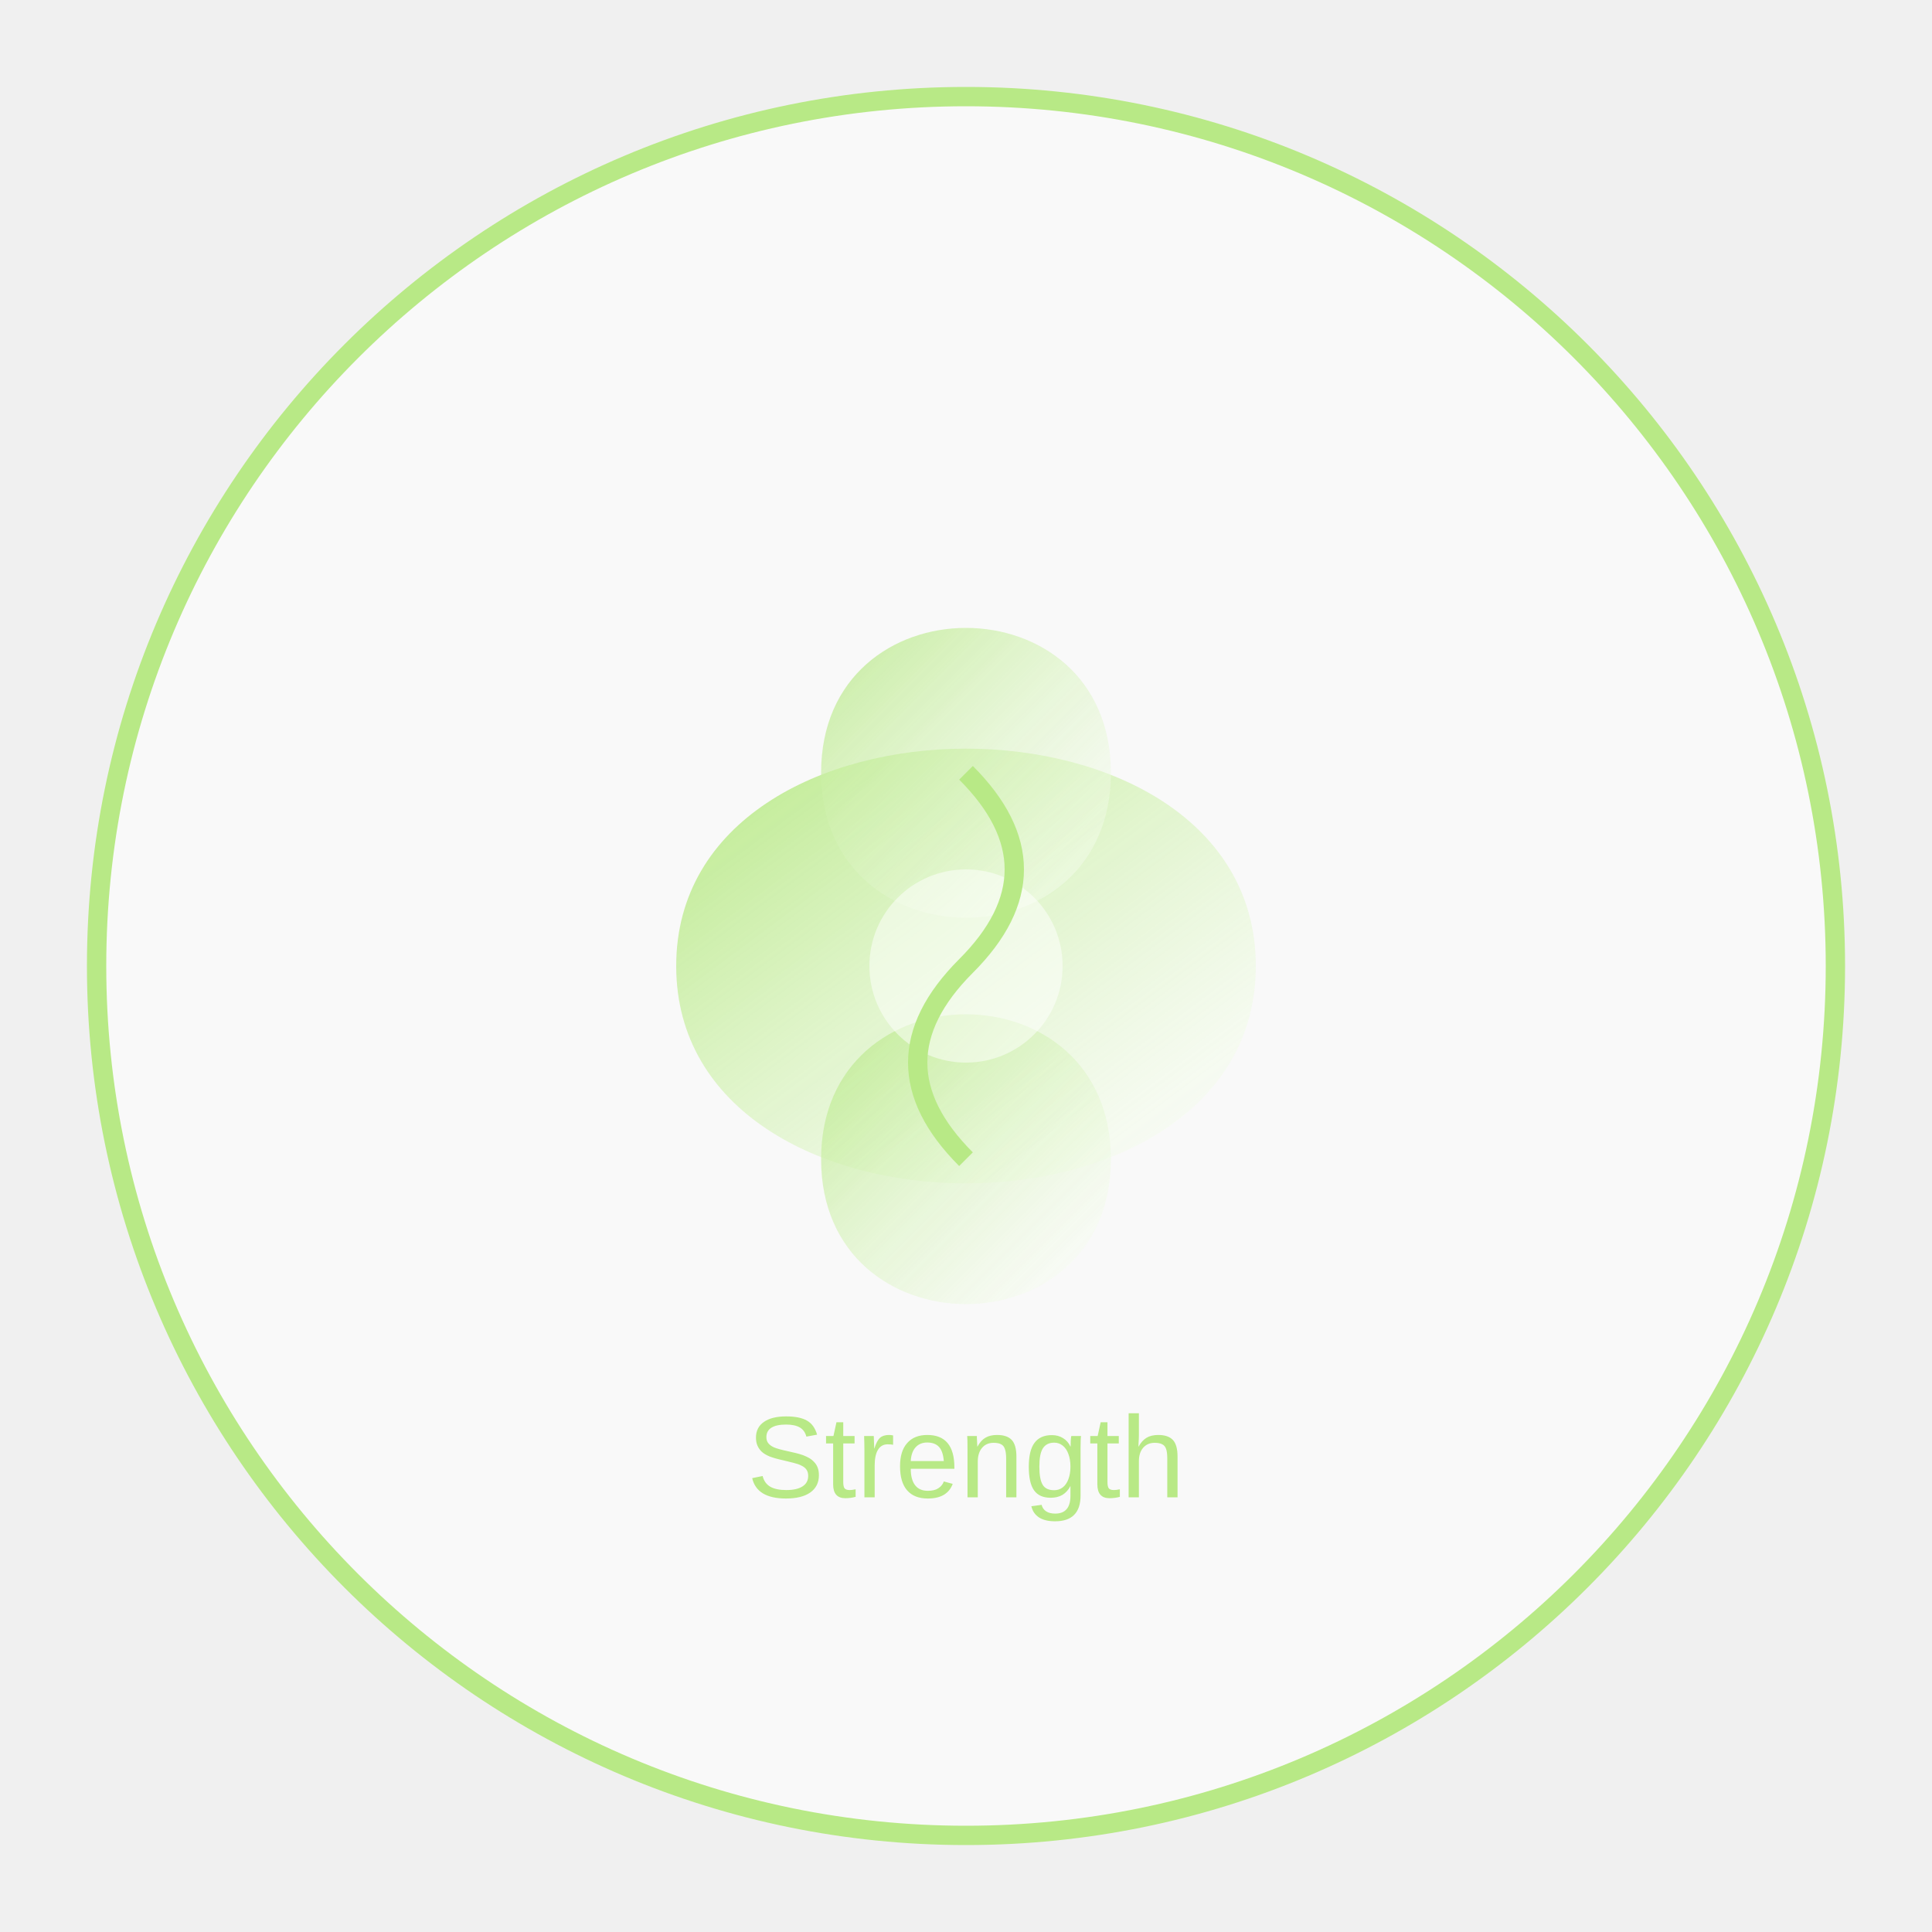
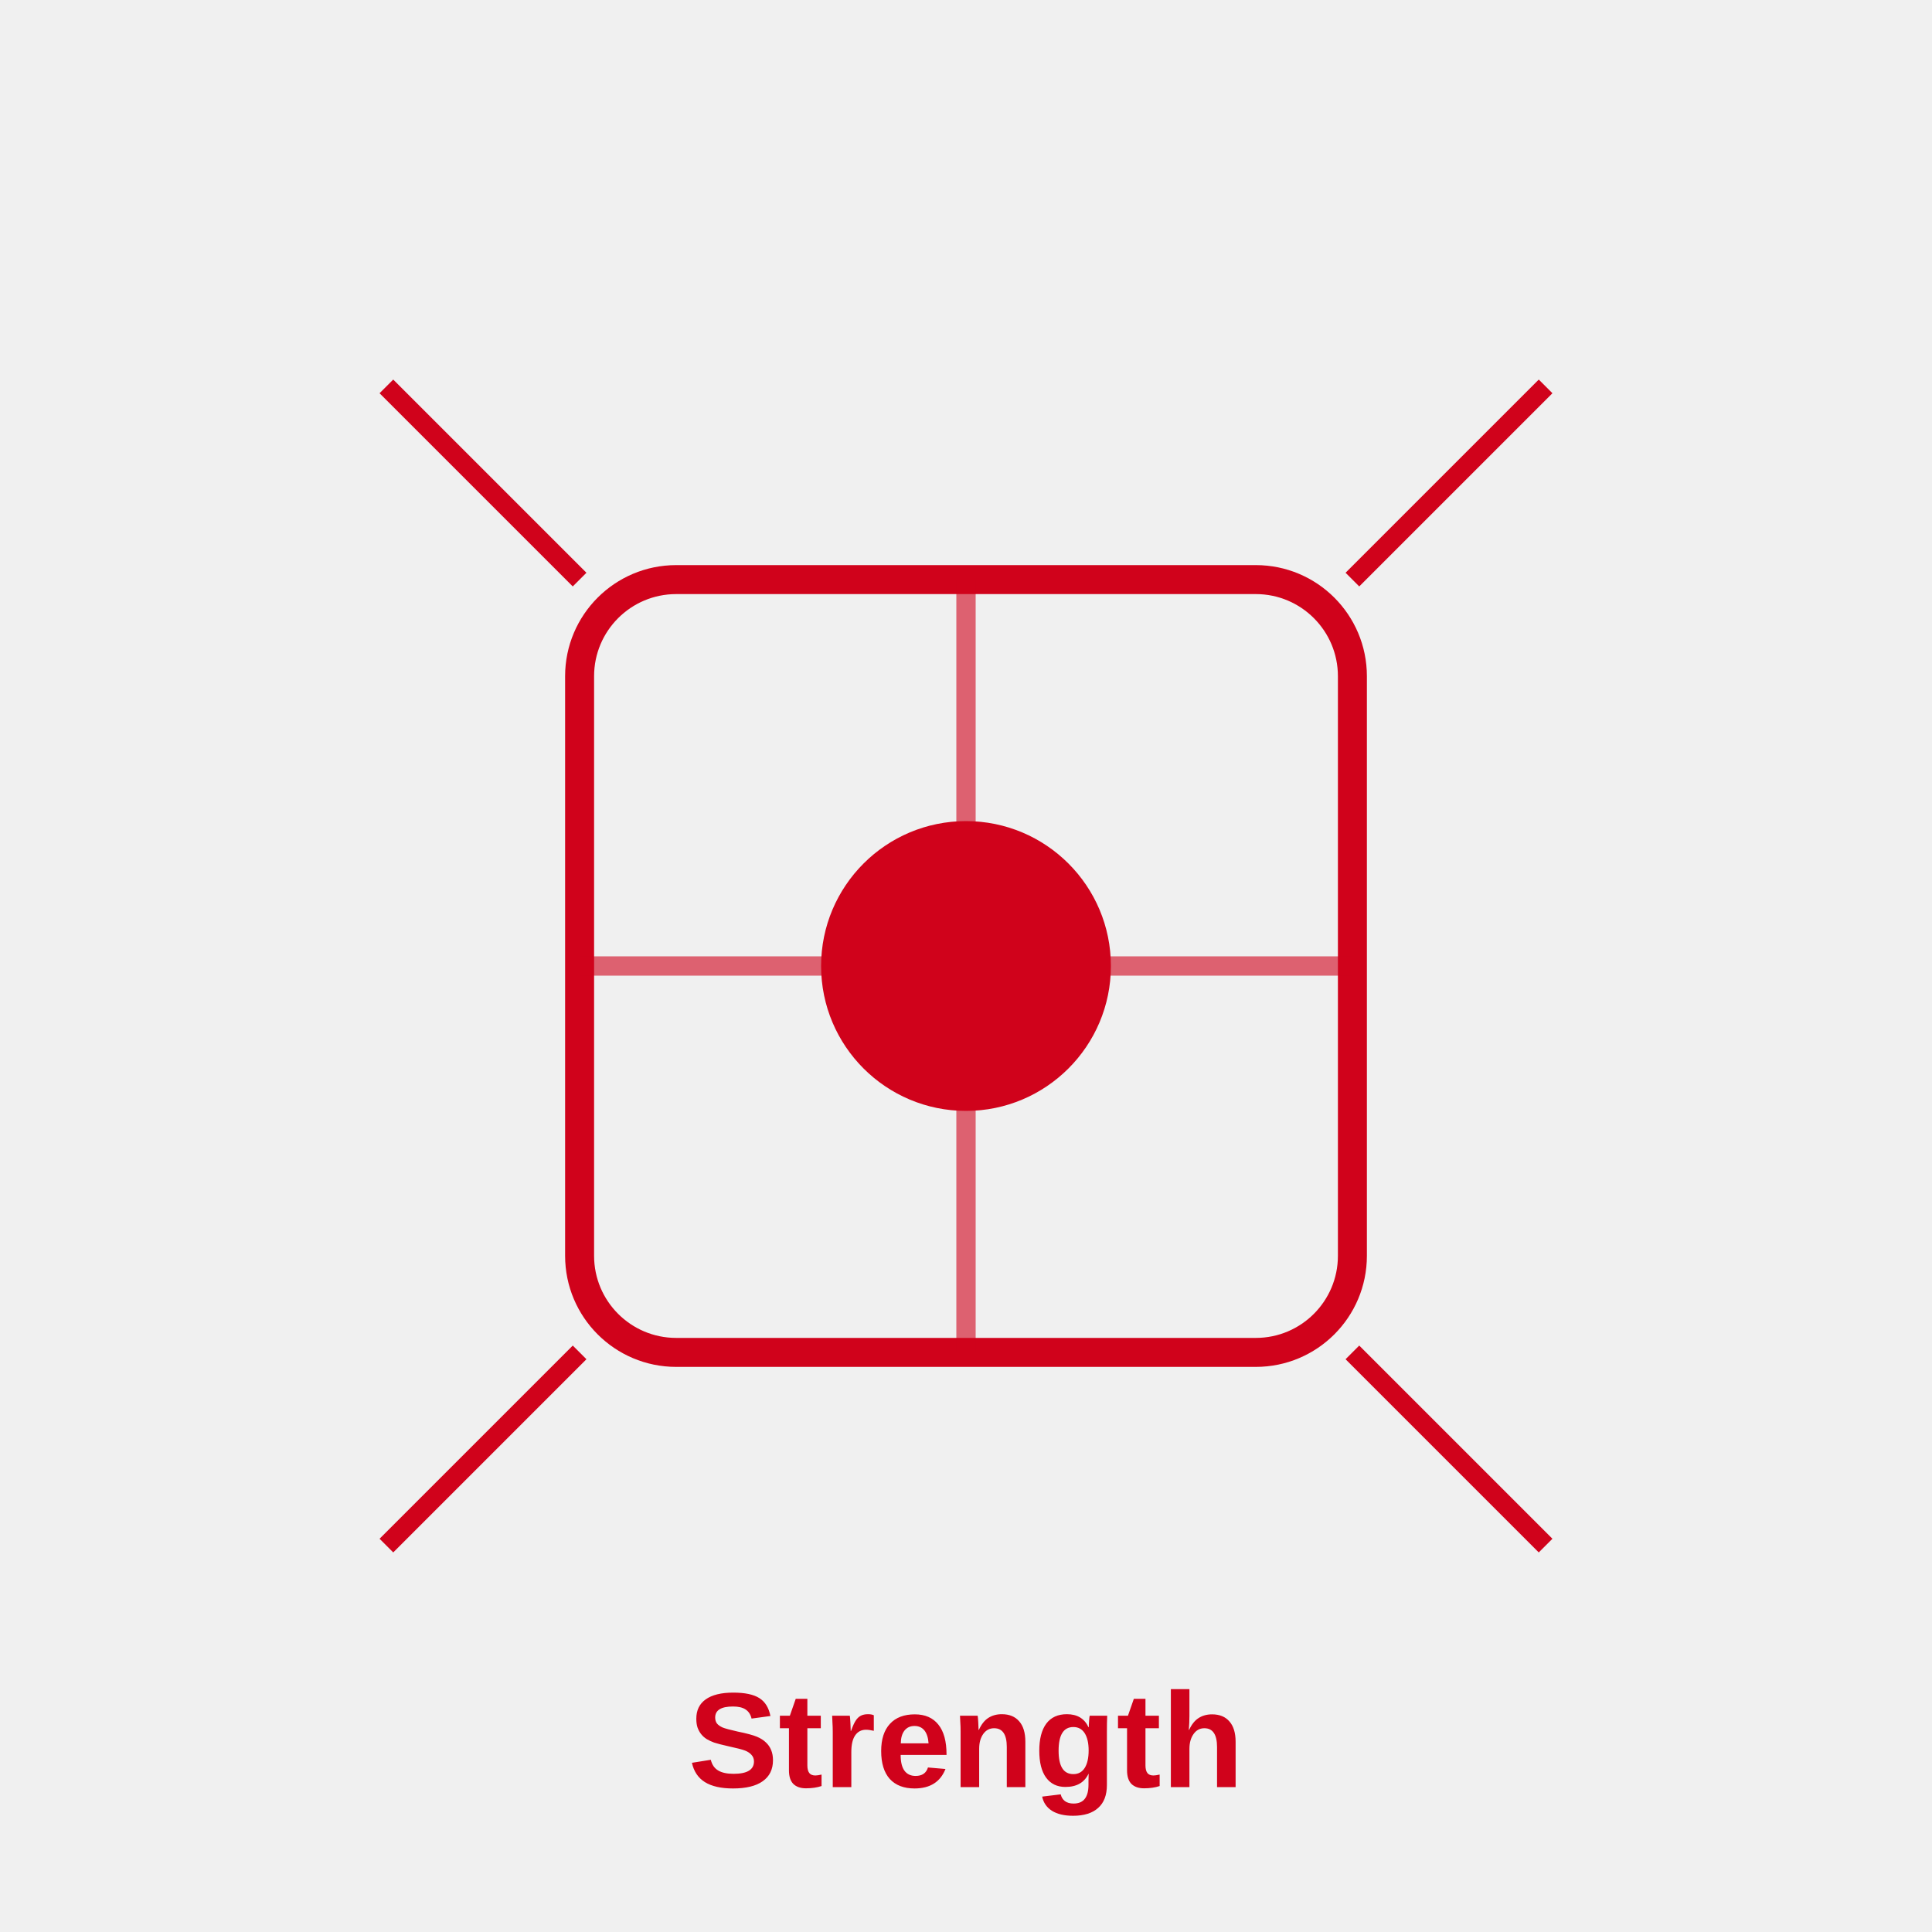
<svg xmlns="http://www.w3.org/2000/svg" id="logo-23" width="200" height="200" viewBox="0 0 200 200">
-   <defs>
-     <linearGradient id="grad22" x1="0%" y1="0%" x2="100%" y2="100%">
-       <stop offset="0%" style="stop-color:#B8E986;stop-opacity:1" />
-       <stop offset="100%" style="stop-color:#ffffff;stop-opacity:0.5" />
-     </linearGradient>
-   </defs>
-   <circle cx="100" cy="100" r="90" fill="#f9f9f9" stroke="#B8E986" stroke-width="2" />
-   <path d="M70 100 C70 70, 130 70, 130 100 C130 130, 70 130, 70 100 Z" fill="url(#grad22)" />
-   <path d="M85 80 C85 60, 115 60, 115 80 C115 100, 85 100, 85 80 Z" fill="url(#grad22)" opacity="0.8" />
-   <path d="M85 120 C85 100, 115 100, 115 120 C115 140, 85 140, 85 120 Z" fill="url(#grad22)" opacity="0.8" />
-   <circle cx="100" cy="100" r="10" fill="white" opacity="0.5" />
-   <text x="100" y="155" font-family="Arial" font-size="12" text-anchor="middle" fill="#B8E986">Strength</text>
-   <path d="M100 80 Q110 90 100 100 Q90 110 100 120" fill="none" stroke="#B8E986" stroke-width="2" />
+   <rect x="60" y="60" width="80" height="80" rx="10" fill="none" stroke="#D0021B" stroke-width="3" />
+   <path d="M60 100 H140 M100 60 V140" stroke="#D0021B" stroke-width="2" opacity="0.6" />
+   <circle cx="100" cy="100" r="15" fill="#D0021B" />
+   <path d="M40 40 L60 60 M160 40 L140 60 M40 160 L60 140 M160 160 L140 140" stroke="#D0021B" stroke-width="2" />
+   <text x="100" y="185" font-family="Arial" font-size="14" text-anchor="middle" font-weight="bold" fill="#D0021B">Strength</text>
</svg>
